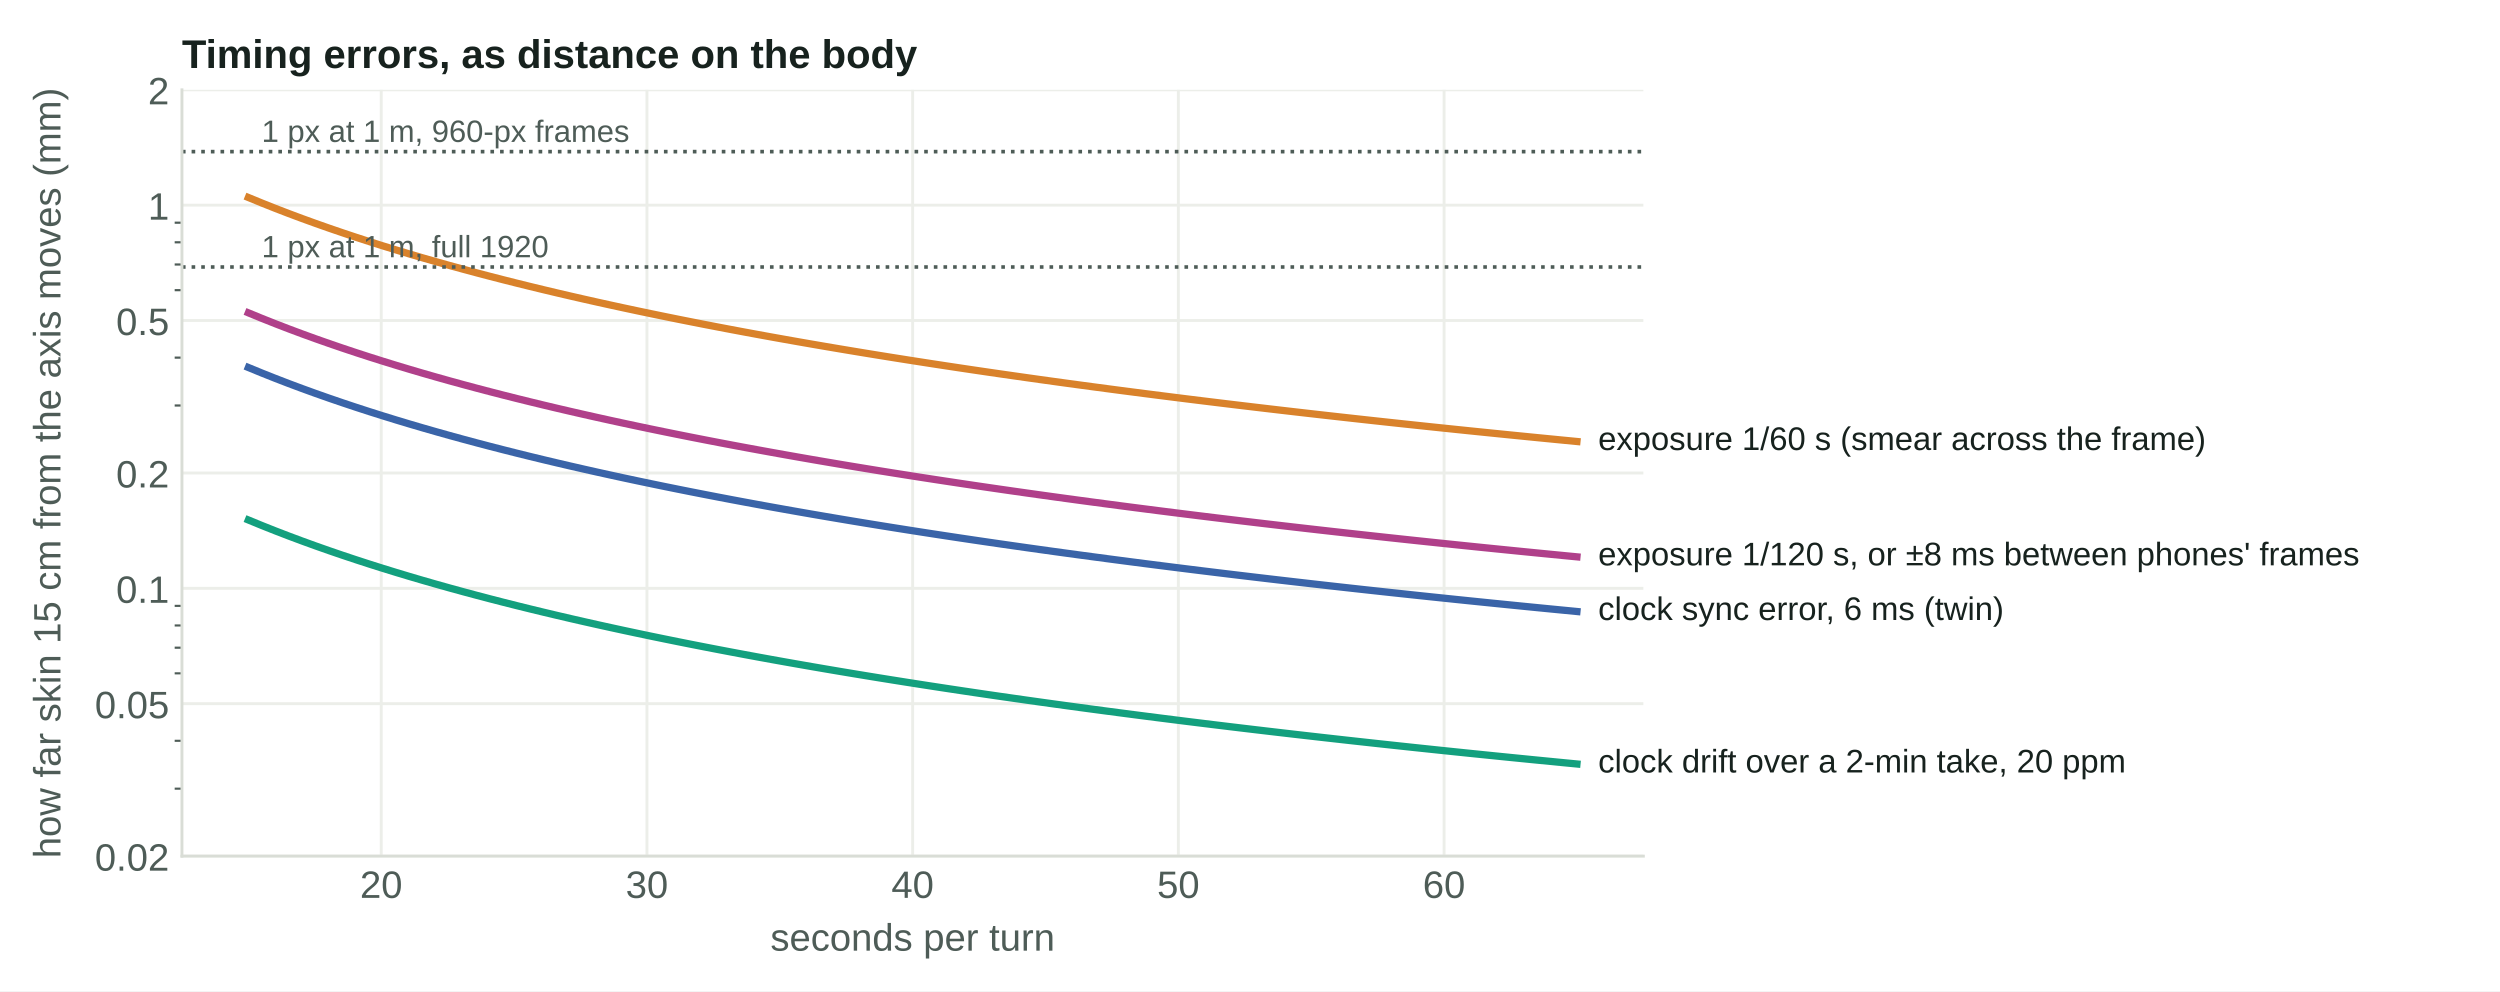
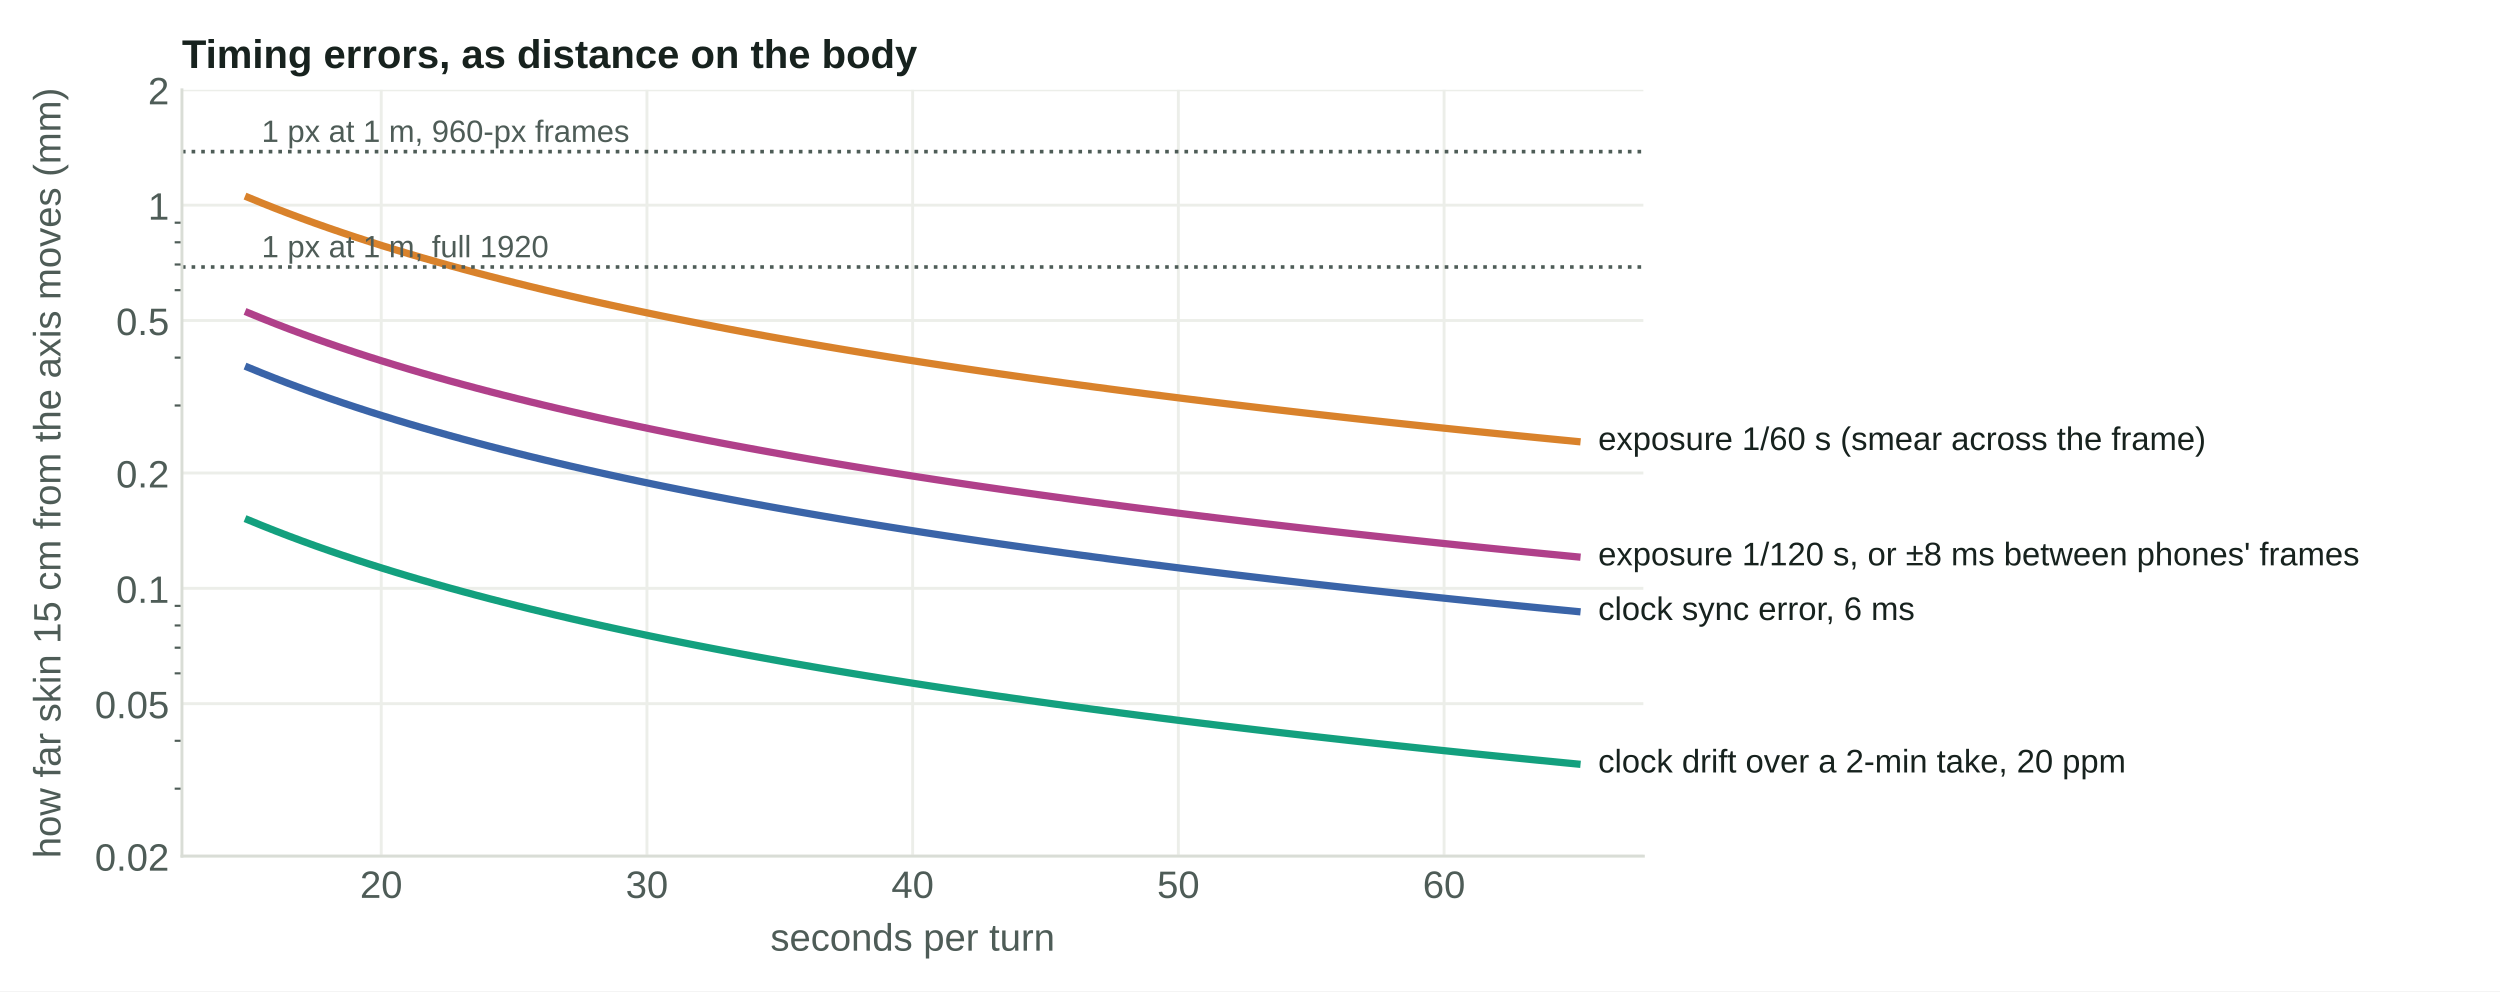
<svg xmlns="http://www.w3.org/2000/svg" xmlns:xlink="http://www.w3.org/1999/xlink" width="687.282pt" height="272.506pt" viewBox="0 0 687.282 272.506" version="1.1">
  <defs>
    <style type="text/css">*{stroke-linejoin: round; stroke-linecap: butt}</style>
  </defs>
  <g id="figure_1">
    <g id="patch_1">
      <path d="M 0 272.506  L 687.282 272.506  L 687.282 0  L 0 0  z " style="fill: #ffffff" />
    </g>
    <g id="axes_1">
      <g id="patch_2">
        <path d="M 50.02 235.365  L 451.78 235.365  L 451.78 24.693  L 50.02 24.693  z " style="fill: #ffffff" />
      </g>
      <g id="matplotlib.axis_1">
        <g id="xtick_1">
          <g id="line2d_1">
-             <path d="M 104.805 235.365  L 104.805 24.693  " clip-path="url(#pbde37478a7)" style="fill: none; stroke: #eceee9; stroke-width: 0.8; stroke-linecap: square" />
+             <path d="M 104.805 235.365  L 104.805 24.693  " clip-path="url(#p5f756cef1c)" style="fill: none; stroke: #eceee9; stroke-width: 0.8; stroke-linecap: square" />
          </g>
          <g id="line2d_2" />
          <g id="text_1">
            <text style="font-size: 10.5px; font-family: 'Public Sans', 'Helvetica Neue', 'Arial', 'DejaVu Sans', sans-serif; text-anchor: middle; fill: #4e5c57" x="104.805" y="246.843" transform="rotate(-0 104.8052 246.8426)">20</text>
          </g>
        </g>
        <g id="xtick_2">
          <g id="line2d_3">
-             <path d="M 177.852 235.365  L 177.852 24.693  " clip-path="url(#pbde37478a7)" style="fill: none; stroke: #eceee9; stroke-width: 0.8; stroke-linecap: square" />
+             <path d="M 177.852 235.365  L 177.852 24.693  " clip-path="url(#p5f756cef1c)" style="fill: none; stroke: #eceee9; stroke-width: 0.8; stroke-linecap: square" />
          </g>
          <g id="line2d_4" />
          <g id="text_2">
            <text style="font-size: 10.5px; font-family: 'Public Sans', 'Helvetica Neue', 'Arial', 'DejaVu Sans', sans-serif; text-anchor: middle; fill: #4e5c57" x="177.852" y="246.843" transform="rotate(-0 177.8525 246.8426)">30</text>
          </g>
        </g>
        <g id="xtick_3">
          <g id="line2d_5">
-             <path d="M 250.9 235.365  L 250.9 24.693  " clip-path="url(#pbde37478a7)" style="fill: none; stroke: #eceee9; stroke-width: 0.8; stroke-linecap: square" />
+             <path d="M 250.9 235.365  L 250.9 24.693  " clip-path="url(#p5f756cef1c)" style="fill: none; stroke: #eceee9; stroke-width: 0.8; stroke-linecap: square" />
          </g>
          <g id="line2d_6" />
          <g id="text_3">
            <text style="font-size: 10.5px; font-family: 'Public Sans', 'Helvetica Neue', 'Arial', 'DejaVu Sans', sans-serif; text-anchor: middle; fill: #4e5c57" x="250.9" y="246.843" transform="rotate(-0 250.8997 246.8426)">40</text>
          </g>
        </g>
        <g id="xtick_4">
          <g id="line2d_7">
-             <path d="M 323.947 235.365  L 323.947 24.693  " clip-path="url(#pbde37478a7)" style="fill: none; stroke: #eceee9; stroke-width: 0.8; stroke-linecap: square" />
+             <path d="M 323.947 235.365  L 323.947 24.693  " clip-path="url(#p5f756cef1c)" style="fill: none; stroke: #eceee9; stroke-width: 0.8; stroke-linecap: square" />
          </g>
          <g id="line2d_8" />
          <g id="text_4">
            <text style="font-size: 10.5px; font-family: 'Public Sans', 'Helvetica Neue', 'Arial', 'DejaVu Sans', sans-serif; text-anchor: middle; fill: #4e5c57" x="323.947" y="246.843" transform="rotate(-0 323.947 246.8426)">50</text>
          </g>
        </g>
        <g id="xtick_5">
          <g id="line2d_9">
-             <path d="M 396.994 235.365  L 396.994 24.693  " clip-path="url(#pbde37478a7)" style="fill: none; stroke: #eceee9; stroke-width: 0.8; stroke-linecap: square" />
+             <path d="M 396.994 235.365  L 396.994 24.693  " clip-path="url(#p5f756cef1c)" style="fill: none; stroke: #eceee9; stroke-width: 0.8; stroke-linecap: square" />
          </g>
          <g id="line2d_10" />
          <g id="text_5">
            <text style="font-size: 10.5px; font-family: 'Public Sans', 'Helvetica Neue', 'Arial', 'DejaVu Sans', sans-serif; text-anchor: middle; fill: #4e5c57" x="396.994" y="246.843" transform="rotate(-0 396.9943 246.8426)">60</text>
          </g>
        </g>
        <g id="text_6">
          <text style="font-size: 10.5px; font-family: 'Public Sans', 'Helvetica Neue', 'Arial', 'DejaVu Sans', sans-serif; text-anchor: middle; fill: #4e5c57" x="250.9" y="261.343" transform="rotate(-0 250.8997 261.3434)">seconds per turn</text>
        </g>
      </g>
      <g id="matplotlib.axis_2">
        <g id="ytick_1">
          <g id="line2d_11">
-             <path d="M 50.02 235.365  L 451.78 235.365  " clip-path="url(#pbde37478a7)" style="fill: none; stroke: #eceee9; stroke-width: 0.8; stroke-linecap: square" />
+             <path d="M 50.02 235.365  L 451.78 235.365  " clip-path="url(#p5f756cef1c)" style="fill: none; stroke: #eceee9; stroke-width: 0.8; stroke-linecap: square" />
          </g>
          <g id="line2d_12" />
          <g id="text_7">
            <text style="font-size: 10.5px; font-family: 'Public Sans', 'Helvetica Neue', 'Arial', 'DejaVu Sans', sans-serif; text-anchor: end; fill: #4e5c57" x="46.52" y="239.354" transform="rotate(-0 46.51973 239.3538)">0.02</text>
          </g>
        </g>
        <g id="ytick_2">
          <g id="line2d_13">
-             <path d="M 50.02 193.448  L 451.78 193.448  " clip-path="url(#pbde37478a7)" style="fill: none; stroke: #eceee9; stroke-width: 0.8; stroke-linecap: square" />
+             <path d="M 50.02 193.448  L 451.78 193.448  " clip-path="url(#p5f756cef1c)" style="fill: none; stroke: #eceee9; stroke-width: 0.8; stroke-linecap: square" />
          </g>
          <g id="line2d_14" />
          <g id="text_8">
            <text style="font-size: 10.5px; font-family: 'Public Sans', 'Helvetica Neue', 'Arial', 'DejaVu Sans', sans-serif; text-anchor: end; fill: #4e5c57" x="46.52" y="197.436" transform="rotate(-0 46.51973 197.4364)">0.05</text>
          </g>
        </g>
        <g id="ytick_3">
          <g id="line2d_15">
-             <path d="M 50.02 161.738  L 451.78 161.738  " clip-path="url(#pbde37478a7)" style="fill: none; stroke: #eceee9; stroke-width: 0.8; stroke-linecap: square" />
+             <path d="M 50.02 161.738  L 451.78 161.738  " clip-path="url(#p5f756cef1c)" style="fill: none; stroke: #eceee9; stroke-width: 0.8; stroke-linecap: square" />
          </g>
          <g id="line2d_16" />
          <g id="text_9">
            <text style="font-size: 10.5px; font-family: 'Public Sans', 'Helvetica Neue', 'Arial', 'DejaVu Sans', sans-serif; text-anchor: end; fill: #4e5c57" x="46.52" y="165.727" transform="rotate(-0 46.51973 165.7271)">0.1</text>
          </g>
        </g>
        <g id="ytick_4">
          <g id="line2d_17">
-             <path d="M 50.02 130.029  L 451.78 130.029  " clip-path="url(#pbde37478a7)" style="fill: none; stroke: #eceee9; stroke-width: 0.8; stroke-linecap: square" />
+             <path d="M 50.02 130.029  L 451.78 130.029  " clip-path="url(#p5f756cef1c)" style="fill: none; stroke: #eceee9; stroke-width: 0.8; stroke-linecap: square" />
          </g>
          <g id="line2d_18" />
          <g id="text_10">
            <text style="font-size: 10.5px; font-family: 'Public Sans', 'Helvetica Neue', 'Arial', 'DejaVu Sans', sans-serif; text-anchor: end; fill: #4e5c57" x="46.52" y="134.018" transform="rotate(-0 46.51973 134.0178)">0.2</text>
          </g>
        </g>
        <g id="ytick_5">
          <g id="line2d_19">
-             <path d="M 50.02 88.112  L 451.78 88.112  " clip-path="url(#pbde37478a7)" style="fill: none; stroke: #eceee9; stroke-width: 0.8; stroke-linecap: square" />
+             <path d="M 50.02 88.112  L 451.78 88.112  " clip-path="url(#p5f756cef1c)" style="fill: none; stroke: #eceee9; stroke-width: 0.8; stroke-linecap: square" />
          </g>
          <g id="line2d_20" />
          <g id="text_11">
            <text style="font-size: 10.5px; font-family: 'Public Sans', 'Helvetica Neue', 'Arial', 'DejaVu Sans', sans-serif; text-anchor: end; fill: #4e5c57" x="46.52" y="92.1" transform="rotate(-0 46.51973 92.10038)">0.5</text>
          </g>
        </g>
        <g id="ytick_6">
          <g id="line2d_21">
-             <path d="M 50.02 56.402  L 451.78 56.402  " clip-path="url(#pbde37478a7)" style="fill: none; stroke: #eceee9; stroke-width: 0.8; stroke-linecap: square" />
+             <path d="M 50.02 56.402  L 451.78 56.402  " clip-path="url(#p5f756cef1c)" style="fill: none; stroke: #eceee9; stroke-width: 0.8; stroke-linecap: square" />
          </g>
          <g id="line2d_22" />
          <g id="text_12">
            <text style="font-size: 10.5px; font-family: 'Public Sans', 'Helvetica Neue', 'Arial', 'DejaVu Sans', sans-serif; text-anchor: end; fill: #4e5c57" x="46.52" y="60.391" transform="rotate(-0 46.51973 60.39109)">1</text>
          </g>
        </g>
        <g id="ytick_7">
          <g id="line2d_23">
-             <path d="M 50.02 24.693  L 451.78 24.693  " clip-path="url(#pbde37478a7)" style="fill: none; stroke: #eceee9; stroke-width: 0.8; stroke-linecap: square" />
+             <path d="M 50.02 24.693  L 451.78 24.693  " clip-path="url(#p5f756cef1c)" style="fill: none; stroke: #eceee9; stroke-width: 0.8; stroke-linecap: square" />
          </g>
          <g id="line2d_24" />
          <g id="text_13">
            <text style="font-size: 10.5px; font-family: 'Public Sans', 'Helvetica Neue', 'Arial', 'DejaVu Sans', sans-serif; text-anchor: end; fill: #4e5c57" x="46.52" y="28.682" transform="rotate(-0 46.51973 28.68179)">2</text>
          </g>
        </g>
        <g id="ytick_8">
          <g id="line2d_25">
            <defs>
-               <path id="m06aed04dd4" d="M 0 0  L -2 0  " style="stroke: #4e5c57; stroke-width: 0.6" />
+               <path id="m7c3f279666" d="M 0 0  L -2 0  " style="stroke: #4e5c57; stroke-width: 0.6" />
            </defs>
            <g>
-               <use xlink:href="#m06aed04dd4" x="50.02" y="216.816" style="fill: #4e5c57; stroke: #4e5c57; stroke-width: 0.6" />
+               <use xlink:href="#m7c3f279666" x="50.02" y="216.816" style="fill: #4e5c57; stroke: #4e5c57; stroke-width: 0.6" />
            </g>
          </g>
        </g>
        <g id="ytick_9">
          <g id="line2d_26">
            <g>
-               <use xlink:href="#m06aed04dd4" x="50.02" y="203.656" style="fill: #4e5c57; stroke: #4e5c57; stroke-width: 0.6" />
+               <use xlink:href="#m7c3f279666" x="50.02" y="203.656" style="fill: #4e5c57; stroke: #4e5c57; stroke-width: 0.6" />
            </g>
          </g>
        </g>
        <g id="ytick_10">
          <g id="line2d_27">
            <g>
-               <use xlink:href="#m06aed04dd4" x="50.02" y="185.107" style="fill: #4e5c57; stroke: #4e5c57; stroke-width: 0.6" />
+               <use xlink:href="#m7c3f279666" x="50.02" y="185.107" style="fill: #4e5c57; stroke: #4e5c57; stroke-width: 0.6" />
            </g>
          </g>
        </g>
        <g id="ytick_11">
          <g id="line2d_28">
            <g>
-               <use xlink:href="#m06aed04dd4" x="50.02" y="178.055" style="fill: #4e5c57; stroke: #4e5c57; stroke-width: 0.6" />
+               <use xlink:href="#m7c3f279666" x="50.02" y="178.055" style="fill: #4e5c57; stroke: #4e5c57; stroke-width: 0.6" />
            </g>
          </g>
        </g>
        <g id="ytick_12">
          <g id="line2d_29">
            <g>
-               <use xlink:href="#m06aed04dd4" x="50.02" y="171.946" style="fill: #4e5c57; stroke: #4e5c57; stroke-width: 0.6" />
+               <use xlink:href="#m7c3f279666" x="50.02" y="171.946" style="fill: #4e5c57; stroke: #4e5c57; stroke-width: 0.6" />
            </g>
          </g>
        </g>
        <g id="ytick_13">
          <g id="line2d_30">
            <g>
-               <use xlink:href="#m06aed04dd4" x="50.02" y="166.558" style="fill: #4e5c57; stroke: #4e5c57; stroke-width: 0.6" />
+               <use xlink:href="#m7c3f279666" x="50.02" y="166.558" style="fill: #4e5c57; stroke: #4e5c57; stroke-width: 0.6" />
            </g>
          </g>
        </g>
        <g id="ytick_14">
          <g id="line2d_31">
            <g>
-               <use xlink:href="#m06aed04dd4" x="50.02" y="111.48" style="fill: #4e5c57; stroke: #4e5c57; stroke-width: 0.6" />
+               <use xlink:href="#m7c3f279666" x="50.02" y="111.48" style="fill: #4e5c57; stroke: #4e5c57; stroke-width: 0.6" />
            </g>
          </g>
        </g>
        <g id="ytick_15">
          <g id="line2d_32">
            <g>
-               <use xlink:href="#m06aed04dd4" x="50.02" y="98.32" style="fill: #4e5c57; stroke: #4e5c57; stroke-width: 0.6" />
+               <use xlink:href="#m7c3f279666" x="50.02" y="98.32" style="fill: #4e5c57; stroke: #4e5c57; stroke-width: 0.6" />
            </g>
          </g>
        </g>
        <g id="ytick_16">
          <g id="line2d_33">
            <g>
-               <use xlink:href="#m06aed04dd4" x="50.02" y="79.771" style="fill: #4e5c57; stroke: #4e5c57; stroke-width: 0.6" />
+               <use xlink:href="#m7c3f279666" x="50.02" y="79.771" style="fill: #4e5c57; stroke: #4e5c57; stroke-width: 0.6" />
            </g>
          </g>
        </g>
        <g id="ytick_17">
          <g id="line2d_34">
            <g>
-               <use xlink:href="#m06aed04dd4" x="50.02" y="72.719" style="fill: #4e5c57; stroke: #4e5c57; stroke-width: 0.6" />
+               <use xlink:href="#m7c3f279666" x="50.02" y="72.719" style="fill: #4e5c57; stroke: #4e5c57; stroke-width: 0.6" />
            </g>
          </g>
        </g>
        <g id="ytick_18">
          <g id="line2d_35">
            <g>
-               <use xlink:href="#m06aed04dd4" x="50.02" y="66.61" style="fill: #4e5c57; stroke: #4e5c57; stroke-width: 0.6" />
+               <use xlink:href="#m7c3f279666" x="50.02" y="66.61" style="fill: #4e5c57; stroke: #4e5c57; stroke-width: 0.6" />
            </g>
          </g>
        </g>
        <g id="ytick_19">
          <g id="line2d_36">
            <g>
-               <use xlink:href="#m06aed04dd4" x="50.02" y="61.222" style="fill: #4e5c57; stroke: #4e5c57; stroke-width: 0.6" />
+               <use xlink:href="#m7c3f279666" x="50.02" y="61.222" style="fill: #4e5c57; stroke: #4e5c57; stroke-width: 0.6" />
            </g>
          </g>
        </g>
        <g id="text_14">
          <text style="font-size: 10.5px; font-family: 'Public Sans', 'Helvetica Neue', 'Arial', 'DejaVu Sans', sans-serif; text-anchor: middle; fill: #4e5c57" x="16.618" y="130.029" transform="rotate(-90 16.61836 130.029)">how far skin 15 cm from the axis moves (mm)</text>
        </g>
      </g>
      <g id="line2d_37">
-         <path d="M 68.282 54.293  L 71.971 55.808  L 75.66 57.274  L 79.349 58.695  L 83.039 60.073  L 86.728 61.41  L 90.417 62.71  L 94.106 63.974  L 97.796 65.204  L 101.485 66.401  L 105.174 67.569  L 108.863 68.707  L 112.553 69.817  L 116.242 70.901  L 119.931 71.96  L 123.62 72.995  L 127.31 74.007  L 130.999 74.997  L 134.688 75.967  L 138.377 76.916  L 142.067 77.846  L 145.756 78.757  L 149.445 79.651  L 153.134 80.527  L 156.824 81.387  L 160.513 82.231  L 164.202 83.06  L 167.891 83.874  L 171.581 84.674  L 175.27 85.46  L 178.959 86.232  L 182.648 86.992  L 186.338 87.74  L 190.027 88.475  L 193.716 89.199  L 197.406 89.912  L 201.095 90.613  L 204.784 91.304  L 208.473 91.985  L 212.163 92.656  L 215.852 93.317  L 219.541 93.969  L 223.23 94.611  L 226.92 95.245  L 230.609 95.87  L 234.298 96.486  L 237.987 97.095  L 241.677 97.695  L 245.366 98.288  L 249.055 98.873  L 252.744 99.45  L 256.434 100.021  L 260.123 100.584  L 263.812 101.141  L 267.501 101.691  L 271.191 102.234  L 274.88 102.771  L 278.569 103.301  L 282.258 103.826  L 285.948 104.345  L 289.637 104.858  L 293.326 105.365  L 297.015 105.866  L 300.705 106.363  L 304.394 106.853  L 308.083 107.339  L 311.772 107.82  L 315.462 108.295  L 319.151 108.766  L 322.84 109.232  L 326.529 109.693  L 330.219 110.149  L 333.908 110.601  L 337.597 111.049  L 341.287 111.492  L 344.976 111.931  L 348.665 112.366  L 352.354 112.797  L 356.044 113.224  L 359.733 113.647  L 363.422 114.066  L 367.111 114.481  L 370.801 114.892  L 374.49 115.3  L 378.179 115.704  L 381.868 116.104  L 385.558 116.502  L 389.247 116.895  L 392.936 117.286  L 396.625 117.673  L 400.315 118.056  L 404.004 118.437  L 407.693 118.814  L 411.382 119.189  L 415.072 119.56  L 418.761 119.928  L 422.45 120.294  L 426.139 120.656  L 429.829 121.016  L 433.518 121.373  " clip-path="url(#pbde37478a7)" style="fill: none; stroke: #d9822b; stroke-width: 2; stroke-linecap: square" />
+         <path d="M 68.282 54.293  L 71.971 55.808  L 75.66 57.274  L 79.349 58.695  L 83.039 60.073  L 86.728 61.41  L 90.417 62.71  L 94.106 63.974  L 97.796 65.204  L 101.485 66.401  L 105.174 67.569  L 108.863 68.707  L 112.553 69.817  L 116.242 70.901  L 119.931 71.96  L 123.62 72.995  L 127.31 74.007  L 130.999 74.997  L 134.688 75.967  L 138.377 76.916  L 142.067 77.846  L 145.756 78.757  L 149.445 79.651  L 153.134 80.527  L 156.824 81.387  L 160.513 82.231  L 164.202 83.06  L 167.891 83.874  L 171.581 84.674  L 175.27 85.46  L 178.959 86.232  L 182.648 86.992  L 186.338 87.74  L 190.027 88.475  L 193.716 89.199  L 197.406 89.912  L 201.095 90.613  L 204.784 91.304  L 208.473 91.985  L 212.163 92.656  L 215.852 93.317  L 219.541 93.969  L 223.23 94.611  L 226.92 95.245  L 230.609 95.87  L 234.298 96.486  L 237.987 97.095  L 241.677 97.695  L 245.366 98.288  L 249.055 98.873  L 252.744 99.45  L 256.434 100.021  L 260.123 100.584  L 263.812 101.141  L 267.501 101.691  L 271.191 102.234  L 274.88 102.771  L 278.569 103.301  L 282.258 103.826  L 285.948 104.345  L 289.637 104.858  L 293.326 105.365  L 297.015 105.866  L 300.705 106.363  L 304.394 106.853  L 308.083 107.339  L 311.772 107.82  L 315.462 108.295  L 319.151 108.766  L 322.84 109.232  L 326.529 109.693  L 330.219 110.149  L 333.908 110.601  L 337.597 111.049  L 341.287 111.492  L 344.976 111.931  L 348.665 112.366  L 352.354 112.797  L 356.044 113.224  L 359.733 113.647  L 363.422 114.066  L 367.111 114.481  L 370.801 114.892  L 374.49 115.3  L 378.179 115.704  L 381.868 116.104  L 385.558 116.502  L 389.247 116.895  L 392.936 117.286  L 396.625 117.673  L 400.315 118.056  L 404.004 118.437  L 407.693 118.814  L 411.382 119.189  L 415.072 119.56  L 418.761 119.928  L 422.45 120.294  L 426.139 120.656  L 429.829 121.016  L 433.518 121.373  " clip-path="url(#p5f756cef1c)" style="fill: none; stroke: #d9822b; stroke-width: 2; stroke-linecap: square" />
      </g>
      <g id="line2d_38">
-         <path d="M 68.282 86.002  L 71.971 87.517  L 75.66 88.983  L 79.349 90.404  L 83.039 91.782  L 86.728 93.12  L 90.417 94.419  L 94.106 95.683  L 97.796 96.913  L 101.485 98.111  L 105.174 99.278  L 108.863 100.416  L 112.553 101.526  L 116.242 102.61  L 119.931 103.669  L 123.62 104.704  L 127.31 105.717  L 130.999 106.707  L 134.688 107.676  L 138.377 108.625  L 142.067 109.555  L 145.756 110.466  L 149.445 111.36  L 153.134 112.236  L 156.824 113.096  L 160.513 113.94  L 164.202 114.769  L 167.891 115.583  L 171.581 116.383  L 175.27 117.169  L 178.959 117.942  L 182.648 118.702  L 186.338 119.449  L 190.027 120.185  L 193.716 120.908  L 197.406 121.621  L 201.095 122.323  L 204.784 123.014  L 208.473 123.694  L 212.163 124.365  L 215.852 125.026  L 219.541 125.678  L 223.23 126.321  L 226.92 126.954  L 230.609 127.579  L 234.298 128.196  L 237.987 128.804  L 241.677 129.404  L 245.366 129.997  L 249.055 130.582  L 252.744 131.16  L 256.434 131.73  L 260.123 132.293  L 263.812 132.85  L 267.501 133.4  L 271.191 133.943  L 274.88 134.48  L 278.569 135.011  L 282.258 135.535  L 285.948 136.054  L 289.637 136.567  L 293.326 137.074  L 297.015 137.576  L 300.705 138.072  L 304.394 138.563  L 308.083 139.048  L 311.772 139.529  L 315.462 140.004  L 319.151 140.475  L 322.84 140.941  L 326.529 141.402  L 330.219 141.859  L 333.908 142.311  L 337.597 142.758  L 341.287 143.202  L 344.976 143.641  L 348.665 144.076  L 352.354 144.506  L 356.044 144.933  L 359.733 145.356  L 363.422 145.775  L 367.111 146.19  L 370.801 146.601  L 374.49 147.009  L 378.179 147.413  L 381.868 147.814  L 385.558 148.211  L 389.247 148.605  L 392.936 148.995  L 396.625 149.382  L 400.315 149.766  L 404.004 150.146  L 407.693 150.524  L 411.382 150.898  L 415.072 151.269  L 418.761 151.638  L 422.45 152.003  L 426.139 152.366  L 429.829 152.725  L 433.518 153.082  " clip-path="url(#pbde37478a7)" style="fill: none; stroke: #b0408a; stroke-width: 2; stroke-linecap: square" />
+         <path d="M 68.282 86.002  L 71.971 87.517  L 75.66 88.983  L 79.349 90.404  L 83.039 91.782  L 86.728 93.12  L 90.417 94.419  L 94.106 95.683  L 97.796 96.913  L 101.485 98.111  L 105.174 99.278  L 108.863 100.416  L 112.553 101.526  L 116.242 102.61  L 119.931 103.669  L 123.62 104.704  L 127.31 105.717  L 130.999 106.707  L 134.688 107.676  L 138.377 108.625  L 142.067 109.555  L 145.756 110.466  L 149.445 111.36  L 153.134 112.236  L 156.824 113.096  L 160.513 113.94  L 164.202 114.769  L 167.891 115.583  L 171.581 116.383  L 175.27 117.169  L 178.959 117.942  L 182.648 118.702  L 186.338 119.449  L 190.027 120.185  L 193.716 120.908  L 197.406 121.621  L 201.095 122.323  L 204.784 123.014  L 208.473 123.694  L 212.163 124.365  L 215.852 125.026  L 219.541 125.678  L 223.23 126.321  L 226.92 126.954  L 230.609 127.579  L 234.298 128.196  L 237.987 128.804  L 241.677 129.404  L 245.366 129.997  L 249.055 130.582  L 252.744 131.16  L 256.434 131.73  L 260.123 132.293  L 263.812 132.85  L 267.501 133.4  L 271.191 133.943  L 274.88 134.48  L 278.569 135.011  L 282.258 135.535  L 285.948 136.054  L 289.637 136.567  L 293.326 137.074  L 297.015 137.576  L 300.705 138.072  L 304.394 138.563  L 308.083 139.048  L 311.772 139.529  L 315.462 140.004  L 319.151 140.475  L 322.84 140.941  L 326.529 141.402  L 330.219 141.859  L 333.908 142.311  L 337.597 142.758  L 341.287 143.202  L 344.976 143.641  L 348.665 144.076  L 352.354 144.506  L 356.044 144.933  L 359.733 145.356  L 363.422 145.775  L 367.111 146.19  L 370.801 146.601  L 374.49 147.009  L 378.179 147.413  L 381.868 147.814  L 385.558 148.211  L 389.247 148.605  L 392.936 148.995  L 396.625 149.382  L 400.315 149.766  L 404.004 150.146  L 407.693 150.524  L 411.382 150.898  L 415.072 151.269  L 418.761 151.638  L 422.45 152.003  L 426.139 152.366  L 429.829 152.725  L 433.518 153.082  " clip-path="url(#p5f756cef1c)" style="fill: none; stroke: #b0408a; stroke-width: 2; stroke-linecap: square" />
      </g>
      <g id="line2d_39">
-         <path d="M 68.282 101.03  L 71.971 102.545  L 75.66 104.011  L 79.349 105.432  L 83.039 106.81  L 86.728 108.148  L 90.417 109.447  L 94.106 110.711  L 97.796 111.941  L 101.485 113.139  L 105.174 114.306  L 108.863 115.444  L 112.553 116.554  L 116.242 117.638  L 119.931 118.697  L 123.62 119.732  L 127.31 120.745  L 130.999 121.735  L 134.688 122.704  L 138.377 123.653  L 142.067 124.583  L 145.756 125.494  L 149.445 126.388  L 153.134 127.264  L 156.824 128.124  L 160.513 128.968  L 164.202 129.797  L 167.891 130.611  L 171.581 131.411  L 175.27 132.197  L 178.959 132.97  L 182.648 133.73  L 186.338 134.477  L 190.027 135.213  L 193.716 135.936  L 197.406 136.649  L 201.095 137.351  L 204.784 138.042  L 208.473 138.723  L 212.163 139.393  L 215.852 140.054  L 219.541 140.706  L 223.23 141.349  L 226.92 141.982  L 230.609 142.607  L 234.298 143.224  L 237.987 143.832  L 241.677 144.432  L 245.366 145.025  L 249.055 145.61  L 252.744 146.188  L 256.434 146.758  L 260.123 147.321  L 263.812 147.878  L 267.501 148.428  L 271.191 148.971  L 274.88 149.508  L 278.569 150.039  L 282.258 150.563  L 285.948 151.082  L 289.637 151.595  L 293.326 152.102  L 297.015 152.604  L 300.705 153.1  L 304.394 153.591  L 308.083 154.076  L 311.772 154.557  L 315.462 155.033  L 319.151 155.503  L 322.84 155.969  L 326.529 156.43  L 330.219 156.887  L 333.908 157.339  L 337.597 157.786  L 341.287 158.23  L 344.976 158.669  L 348.665 159.104  L 352.354 159.534  L 356.044 159.961  L 359.733 160.384  L 363.422 160.803  L 367.111 161.218  L 370.801 161.629  L 374.49 162.037  L 378.179 162.441  L 381.868 162.842  L 385.558 163.239  L 389.247 163.633  L 392.936 164.023  L 396.625 164.41  L 400.315 164.794  L 404.004 165.174  L 407.693 165.552  L 411.382 165.926  L 415.072 166.297  L 418.761 166.666  L 422.45 167.031  L 426.139 167.394  L 429.829 167.753  L 433.518 168.11  " clip-path="url(#pbde37478a7)" style="fill: none; stroke: #3a64a8; stroke-width: 2; stroke-linecap: square" />
+         <path d="M 68.282 101.03  L 71.971 102.545  L 75.66 104.011  L 79.349 105.432  L 83.039 106.81  L 86.728 108.148  L 90.417 109.447  L 94.106 110.711  L 97.796 111.941  L 101.485 113.139  L 105.174 114.306  L 108.863 115.444  L 112.553 116.554  L 116.242 117.638  L 119.931 118.697  L 123.62 119.732  L 127.31 120.745  L 130.999 121.735  L 134.688 122.704  L 138.377 123.653  L 142.067 124.583  L 145.756 125.494  L 149.445 126.388  L 153.134 127.264  L 156.824 128.124  L 160.513 128.968  L 164.202 129.797  L 167.891 130.611  L 171.581 131.411  L 175.27 132.197  L 178.959 132.97  L 182.648 133.73  L 186.338 134.477  L 190.027 135.213  L 193.716 135.936  L 197.406 136.649  L 201.095 137.351  L 204.784 138.042  L 208.473 138.723  L 212.163 139.393  L 215.852 140.054  L 219.541 140.706  L 223.23 141.349  L 226.92 141.982  L 230.609 142.607  L 234.298 143.224  L 237.987 143.832  L 241.677 144.432  L 245.366 145.025  L 249.055 145.61  L 252.744 146.188  L 256.434 146.758  L 260.123 147.321  L 263.812 147.878  L 267.501 148.428  L 271.191 148.971  L 274.88 149.508  L 278.569 150.039  L 282.258 150.563  L 285.948 151.082  L 289.637 151.595  L 293.326 152.102  L 297.015 152.604  L 300.705 153.1  L 304.394 153.591  L 308.083 154.076  L 311.772 154.557  L 315.462 155.033  L 319.151 155.503  L 322.84 155.969  L 326.529 156.43  L 330.219 156.887  L 333.908 157.339  L 337.597 157.786  L 341.287 158.23  L 344.976 158.669  L 348.665 159.104  L 352.354 159.534  L 356.044 159.961  L 359.733 160.384  L 363.422 160.803  L 367.111 161.218  L 370.801 161.629  L 374.49 162.037  L 378.179 162.441  L 381.868 162.842  L 385.558 163.239  L 389.247 163.633  L 392.936 164.023  L 396.625 164.41  L 400.315 164.794  L 404.004 165.174  L 407.693 165.552  L 411.382 165.926  L 415.072 166.297  L 418.761 166.666  L 422.45 167.031  L 426.139 167.394  L 429.829 167.753  L 433.518 168.11  " clip-path="url(#p5f756cef1c)" style="fill: none; stroke: #3a64a8; stroke-width: 2; stroke-linecap: square" />
      </g>
      <g id="line2d_40">
-         <path d="M 68.282 142.947  L 71.971 144.462  L 75.66 145.929  L 79.349 147.349  L 83.039 148.727  L 86.728 150.065  L 90.417 151.365  L 94.106 152.629  L 97.796 153.859  L 101.485 155.056  L 105.174 156.223  L 108.863 157.361  L 112.553 158.472  L 116.242 159.556  L 119.931 160.615  L 123.62 161.65  L 127.31 162.662  L 130.999 163.652  L 134.688 164.621  L 138.377 165.571  L 142.067 166.5  L 145.756 167.412  L 149.445 168.305  L 153.134 169.182  L 156.824 170.042  L 160.513 170.886  L 164.202 171.714  L 167.891 172.528  L 171.581 173.328  L 175.27 174.114  L 178.959 174.887  L 182.648 175.647  L 186.338 176.395  L 190.027 177.13  L 193.716 177.854  L 197.406 178.566  L 201.095 179.268  L 204.784 179.959  L 208.473 180.64  L 212.163 181.311  L 215.852 181.972  L 219.541 182.623  L 223.23 183.266  L 226.92 183.9  L 230.609 184.525  L 234.298 185.141  L 237.987 185.749  L 241.677 186.35  L 245.366 186.942  L 249.055 187.527  L 252.744 188.105  L 256.434 188.675  L 260.123 189.239  L 263.812 189.795  L 267.501 190.345  L 271.191 190.889  L 274.88 191.426  L 278.569 191.956  L 282.258 192.481  L 285.948 193  L 289.637 193.512  L 293.326 194.02  L 297.015 194.521  L 300.705 195.017  L 304.394 195.508  L 308.083 195.994  L 311.772 196.474  L 315.462 196.95  L 319.151 197.421  L 322.84 197.886  L 326.529 198.348  L 330.219 198.804  L 333.908 199.256  L 337.597 199.704  L 341.287 200.147  L 344.976 200.586  L 348.665 201.021  L 352.354 201.452  L 356.044 201.879  L 359.733 202.301  L 363.422 202.72  L 367.111 203.135  L 370.801 203.547  L 374.49 203.954  L 378.179 204.359  L 381.868 204.759  L 385.558 205.156  L 389.247 205.55  L 392.936 205.94  L 396.625 206.327  L 400.315 206.711  L 404.004 207.092  L 407.693 207.469  L 411.382 207.844  L 415.072 208.215  L 418.761 208.583  L 422.45 208.949  L 426.139 209.311  L 429.829 209.671  L 433.518 210.028  " clip-path="url(#pbde37478a7)" style="fill: none; stroke: #13a07e; stroke-width: 2; stroke-linecap: square" />
+         <path d="M 68.282 142.947  L 71.971 144.462  L 75.66 145.929  L 79.349 147.349  L 83.039 148.727  L 86.728 150.065  L 90.417 151.365  L 94.106 152.629  L 97.796 153.859  L 101.485 155.056  L 105.174 156.223  L 108.863 157.361  L 112.553 158.472  L 116.242 159.556  L 119.931 160.615  L 123.62 161.65  L 127.31 162.662  L 130.999 163.652  L 134.688 164.621  L 138.377 165.571  L 142.067 166.5  L 145.756 167.412  L 149.445 168.305  L 153.134 169.182  L 156.824 170.042  L 160.513 170.886  L 164.202 171.714  L 167.891 172.528  L 171.581 173.328  L 175.27 174.114  L 178.959 174.887  L 182.648 175.647  L 186.338 176.395  L 190.027 177.13  L 193.716 177.854  L 197.406 178.566  L 201.095 179.268  L 204.784 179.959  L 208.473 180.64  L 212.163 181.311  L 215.852 181.972  L 219.541 182.623  L 223.23 183.266  L 226.92 183.9  L 230.609 184.525  L 234.298 185.141  L 237.987 185.749  L 241.677 186.35  L 245.366 186.942  L 249.055 187.527  L 252.744 188.105  L 256.434 188.675  L 260.123 189.239  L 263.812 189.795  L 267.501 190.345  L 271.191 190.889  L 274.88 191.426  L 278.569 191.956  L 282.258 192.481  L 285.948 193  L 289.637 193.512  L 293.326 194.02  L 297.015 194.521  L 300.705 195.017  L 304.394 195.508  L 308.083 195.994  L 311.772 196.474  L 315.462 196.95  L 319.151 197.421  L 322.84 197.886  L 326.529 198.348  L 330.219 198.804  L 333.908 199.256  L 337.597 199.704  L 341.287 200.147  L 344.976 200.586  L 348.665 201.021  L 352.354 201.452  L 356.044 201.879  L 359.733 202.301  L 363.422 202.72  L 367.111 203.135  L 370.801 203.547  L 374.49 203.954  L 378.179 204.359  L 381.868 204.759  L 385.558 205.156  L 389.247 205.55  L 392.936 205.94  L 396.625 206.327  L 400.315 206.711  L 404.004 207.092  L 407.693 207.469  L 411.382 207.844  L 415.072 208.215  L 418.761 208.583  L 422.45 208.949  L 426.139 209.311  L 429.829 209.671  L 433.518 210.028  " clip-path="url(#p5f756cef1c)" style="fill: none; stroke: #13a07e; stroke-width: 2; stroke-linecap: square" />
      </g>
      <g id="line2d_41">
-         <path d="M 50.02 41.691  L 451.78 41.691  " clip-path="url(#pbde37478a7)" style="fill: none; stroke-dasharray: 1,1.65; stroke-dashoffset: 0; stroke: #4e5c57" />
+         <path d="M 50.02 41.691  L 451.78 41.691  " clip-path="url(#p5f756cef1c)" style="fill: none; stroke-dasharray: 1,1.65; stroke-dashoffset: 0; stroke: #4e5c57" />
      </g>
      <g id="line2d_42">
-         <path d="M 50.02 73.4  L 451.78 73.4  " clip-path="url(#pbde37478a7)" style="fill: none; stroke-dasharray: 1,1.65; stroke-dashoffset: 0; stroke: #4e5c57" />
+         <path d="M 50.02 73.4  L 451.78 73.4  " clip-path="url(#p5f756cef1c)" style="fill: none; stroke-dasharray: 1,1.65; stroke-dashoffset: 0; stroke: #4e5c57" />
      </g>
      <g id="patch_3">
        <path d="M 50.02 235.365  L 50.02 24.693  " style="fill: none; stroke: #d9ddd6; stroke-width: 0.8; stroke-linejoin: miter; stroke-linecap: square" />
      </g>
      <g id="patch_4">
        <path d="M 50.02 235.365  L 451.78 235.365  " style="fill: none; stroke: #d9ddd6; stroke-width: 0.8; stroke-linejoin: miter; stroke-linecap: square" />
      </g>
      <g id="text_15">
        <text style="font-size: 9px; font-family: 'Public Sans', 'Helvetica Neue', 'Arial', 'DejaVu Sans', sans-serif; text-anchor: start; fill: #17221e" x="439.362" y="123.711" transform="rotate(-0 439.3617 123.7111)">exposure 1/60 s (smear across the frame)</text>
      </g>
      <g id="text_16">
        <text style="font-size: 9px; font-family: 'Public Sans', 'Helvetica Neue', 'Arial', 'DejaVu Sans', sans-serif; text-anchor: start; fill: #17221e" x="439.362" y="155.42" transform="rotate(-0 439.3617 155.4204)">exposure 1/120 s, or ±8 ms between phones' frames</text>
      </g>
      <g id="text_17">
-         <text style="font-size: 9px; font-family: 'Public Sans', 'Helvetica Neue', 'Arial', 'DejaVu Sans', sans-serif; text-anchor: start; fill: #17221e" x="439.362" y="170.448" transform="rotate(-0 439.3617 170.4484)">clock sync error, 6 ms (twin)</text>
+         <text style="font-size: 9px; font-family: 'Public Sans', 'Helvetica Neue', 'Arial', 'DejaVu Sans', sans-serif; text-anchor: start; fill: #17221e" x="439.362" y="170.448" transform="rotate(-0 439.3617 170.4484)">clock sync error, 6 ms</text>
      </g>
      <g id="text_18">
        <text style="font-size: 9px; font-family: 'Public Sans', 'Helvetica Neue', 'Arial', 'DejaVu Sans', sans-serif; text-anchor: start; fill: #17221e" x="439.362" y="212.366" transform="rotate(-0 439.3617 212.3658)">clock drift over a 2-min take, 20 ppm</text>
      </g>
      <g id="text_19">
        <text style="font-size: 8.5px; font-family: 'Public Sans', 'Helvetica Neue', 'Arial', 'DejaVu Sans', sans-serif; text-anchor: start; fill: #4e5c57" x="71.934" y="39.025" transform="rotate(-0 71.93391 39.02526)">1 px at 1 m, 960-px frames</text>
      </g>
      <g id="text_20">
        <text style="font-size: 8.5px; font-family: 'Public Sans', 'Helvetica Neue', 'Arial', 'DejaVu Sans', sans-serif; text-anchor: start; fill: #4e5c57" x="71.934" y="70.735" transform="rotate(-0 71.93391 70.73456)">1 px at 1 m, full 1920</text>
      </g>
      <g id="text_21">
        <text style="font-weight: 700; font-size: 11px; font-family: 'Public Sans', 'Helvetica Neue', 'Arial', 'DejaVu Sans', sans-serif; text-anchor: start; fill: #17221e" x="50.02" y="18.693" transform="rotate(-0 50.01973 18.69302)">Timing errors, as distance on the body</text>
      </g>
    </g>
  </g>
  <defs>
-     <clipPath id="pbde37478a7">
+     <clipPath id="p5f756cef1c">
      <rect x="50.02" y="24.693" width="401.76" height="210.672" />
    </clipPath>
  </defs>
</svg>
